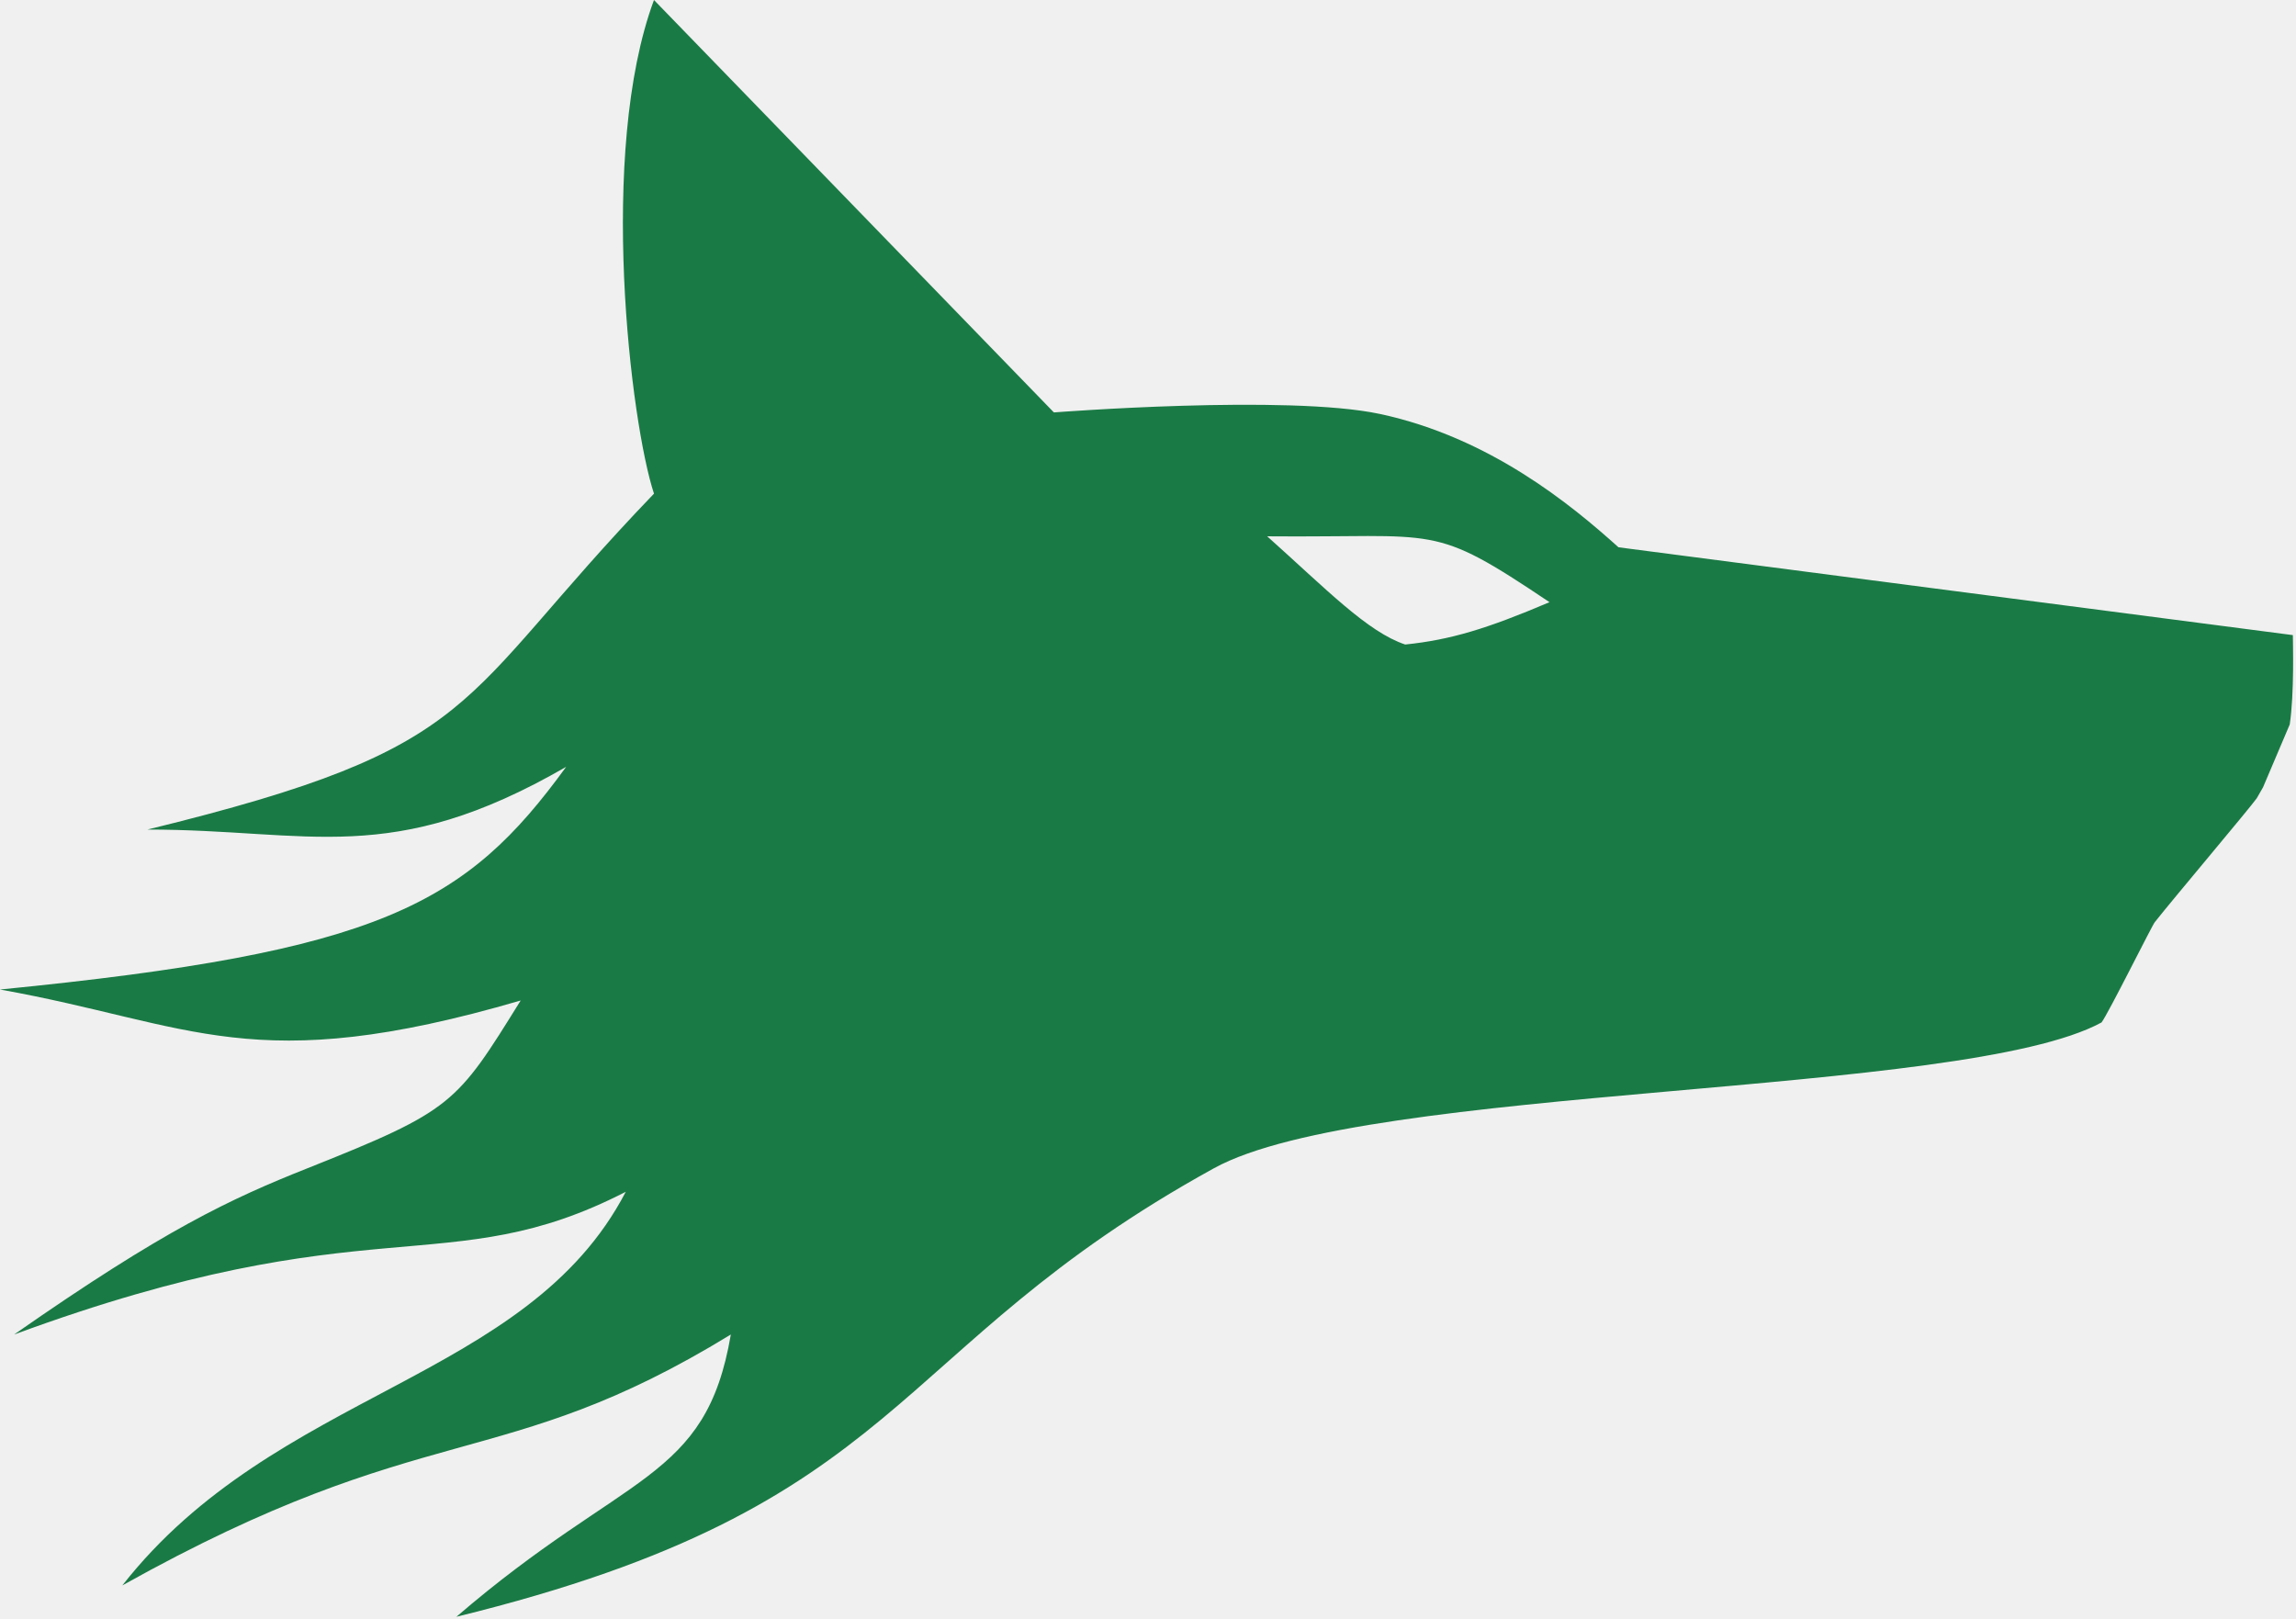
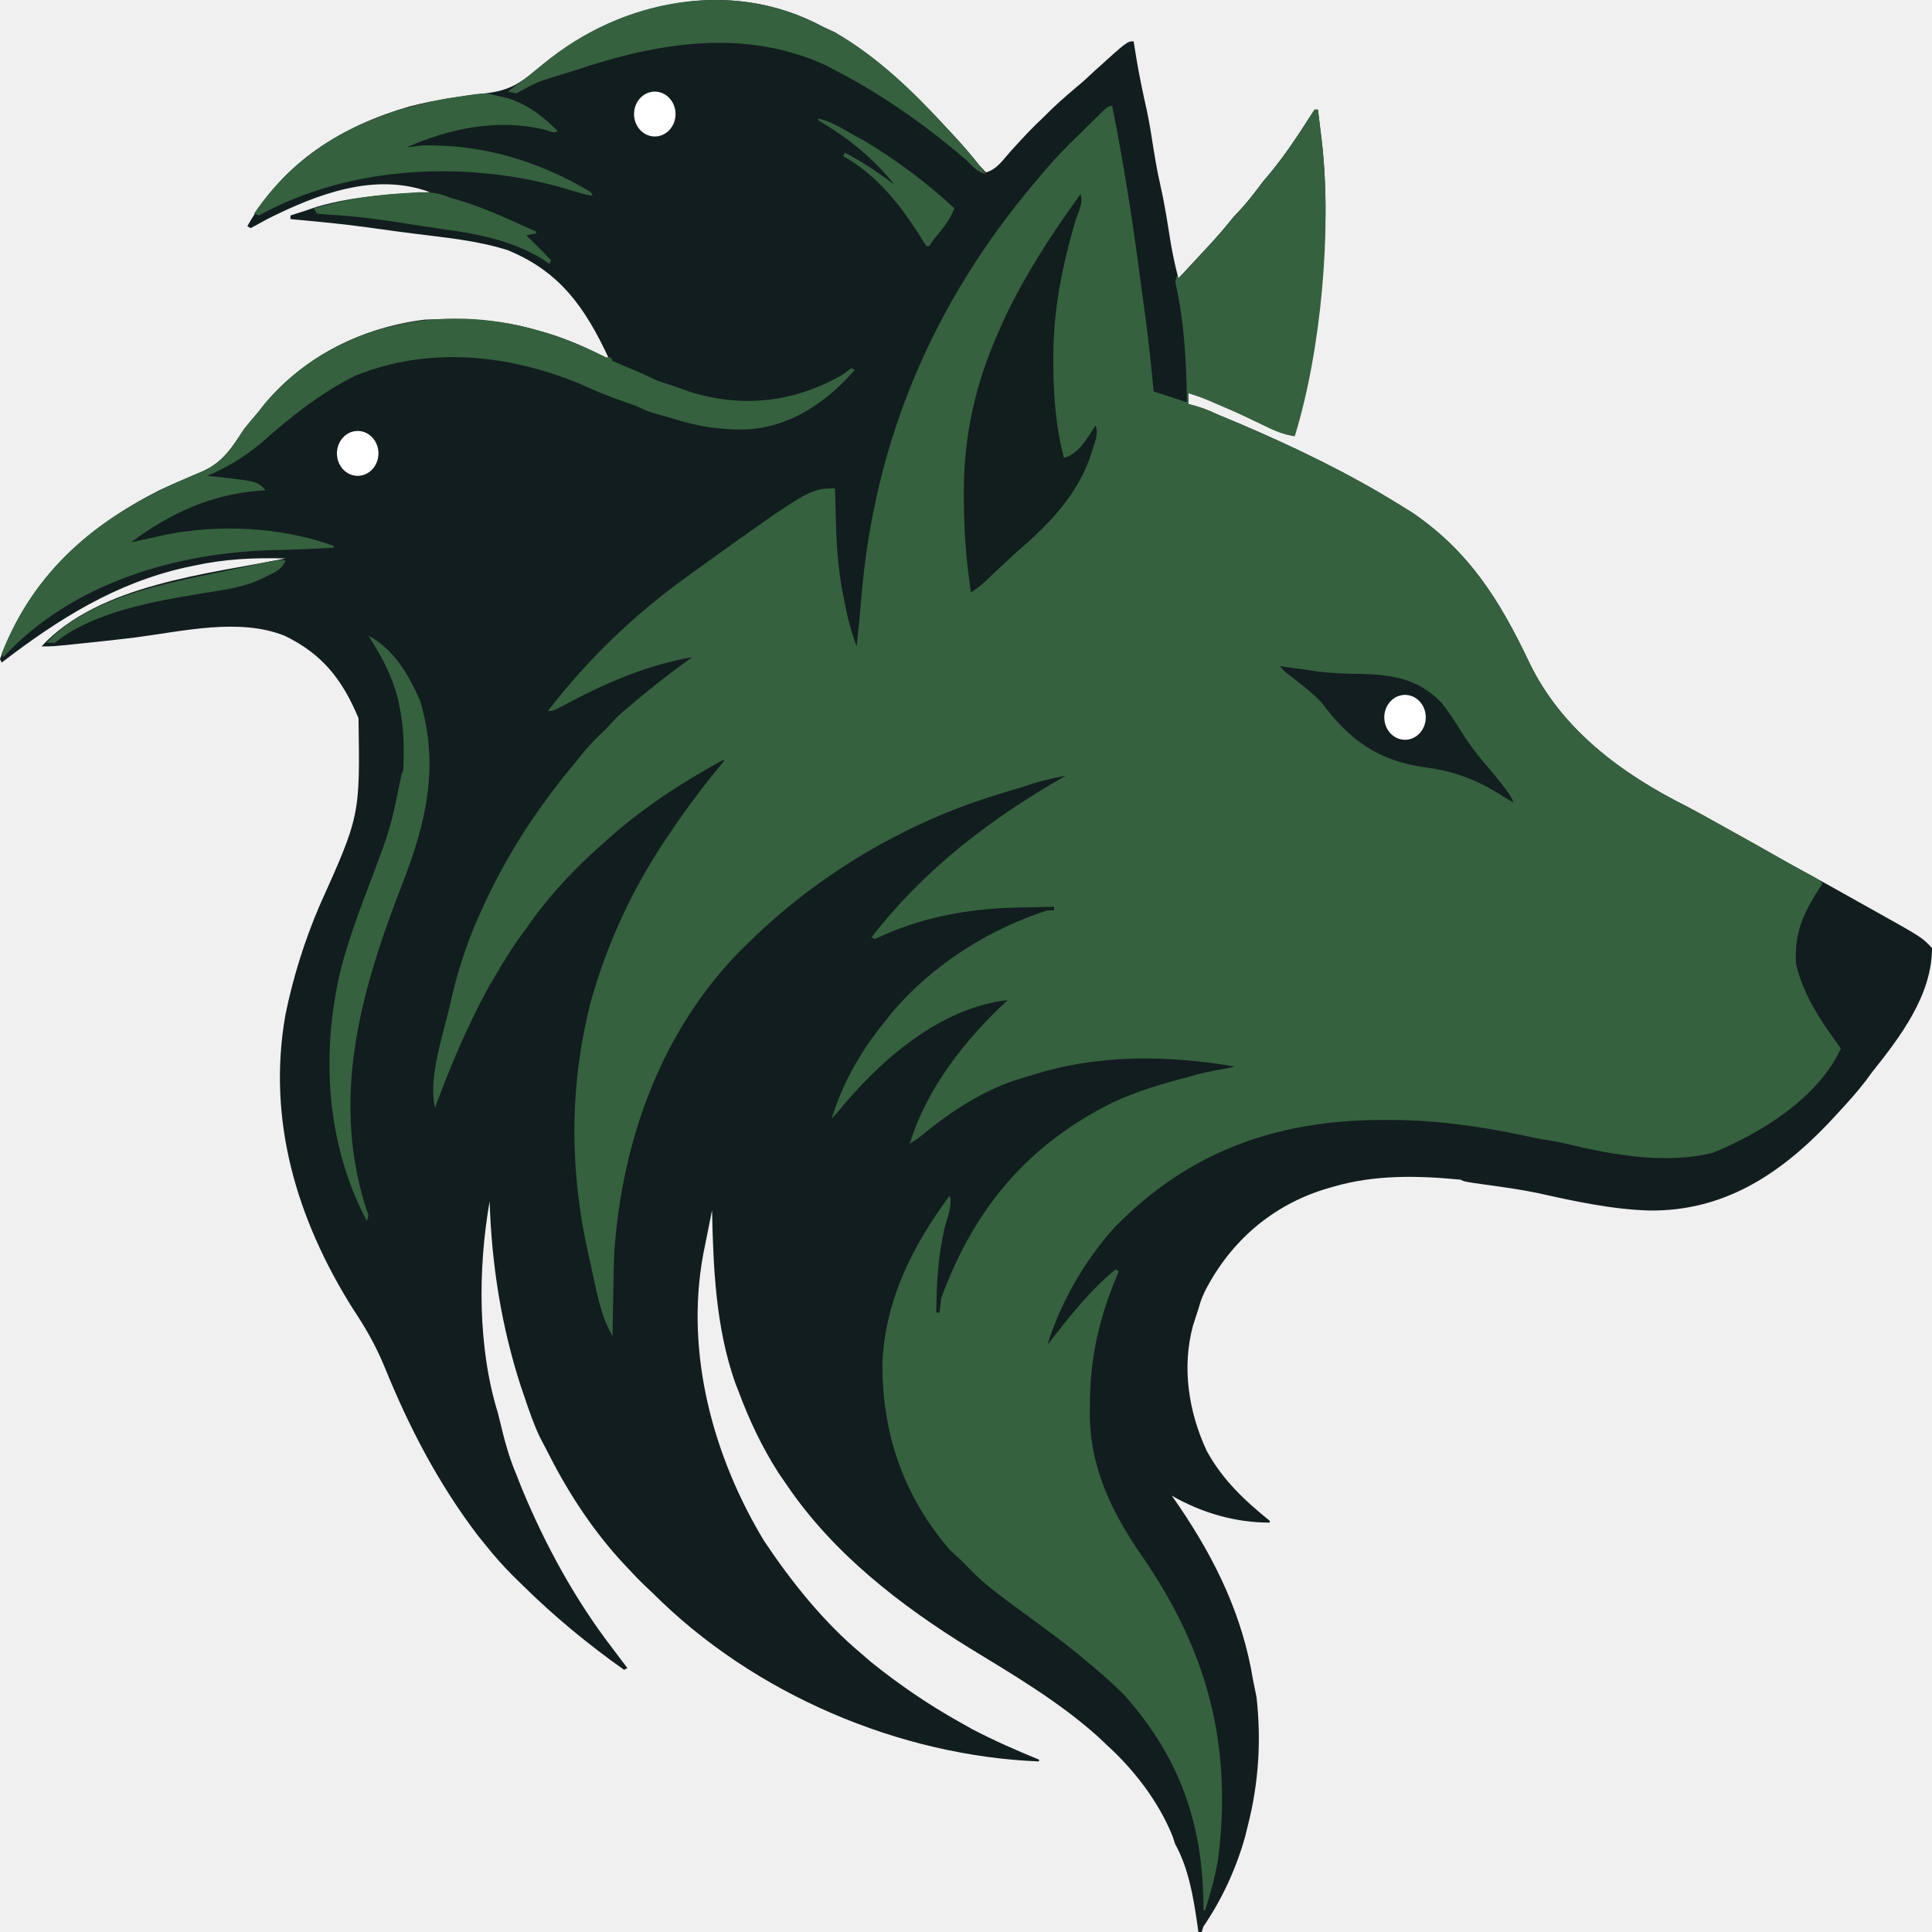
- <svg xmlns="http://www.w3.org/2000/svg" width="732" height="516" viewBox="0 0 732 516" fill="none">
-   <path d="M208.5 0C190.5 48.5 201.1 135 208.5 157.398C144 224.5 155.5 238 47 264.5C99 264.5 124.5 276.832 180.5 244.5C148.5 288.5 121.5 303.5 0 315.5C61.5 326.5 80.5 344 166 319C145.5 352 144.5 354 98 372.5C73.5 382.247 52.5 392 4.5 425.5C118.5 383.5 142.538 409.261 199.5 380C168 440.5 88 443 39 505.5C136.5 451 159.5 470.5 233 425.5C225 472.5 199.5 469 145.5 515.5C290.5 480 281.5 430.633 387 372.5C436 345.5 626 350 670 326C672 323.5 686.383 294.494 687 294C692.5 287 717 258 719.5 254.5L721.5 251L730 231C731.5 221 731 205 731 202.5L516 174.5C501 161 475 139.5 440 132C410.5 125.679 336 131.5 336 131.5L208.5 0ZM494 192C474 200.5 462.5 204 448 205.5C436 201.5 423 188 404 171C459.5 171.5 456 166.5 494 192Z" fill="#1A7A45" />
+ <svg xmlns="http://www.w3.org/2000/svg" width="1000" height="1000" viewBox="0 0 1000 1000" fill="none">
+   <path d="M426.117 13.958C428.101 14.878 430.086 15.798 432.131 16.746C454.424 29.701 472.223 46.967 490.013 66.234C491.915 68.29 493.818 70.346 495.778 72.464C499.626 76.72 503.295 81.004 506.873 85.518C508.007 86.745 509.141 87.972 510.309 89.236C516.103 87.669 519.307 82.503 523.411 77.967C528.919 71.894 534.386 65.939 540.378 60.426C541.689 59.122 543 57.819 544.351 56.476C549.726 51.338 555.349 46.62 560.997 41.839C563.734 39.309 563.734 39.309 566.527 36.727C583.441 21.393 583.441 21.393 586.77 21.393C587.487 25.85 587.487 25.85 588.22 30.396C589.704 39.266 591.525 47.985 593.505 56.737C594.964 63.495 596.017 70.312 597.079 77.154C598.744 87.173 598.744 87.173 600.864 97.084C603.051 106.81 604.504 116.674 606.1 126.53C607.151 132.498 608.386 138.243 609.966 144.067C613.566 140.198 617.163 136.325 620.758 132.451C623.763 129.216 623.763 129.216 626.829 125.916C630.823 121.53 634.62 117.138 638.316 112.47C640.177 110.486 640.177 110.486 642.075 108.462C646.296 103.833 650.001 98.936 653.78 93.882C654.985 92.464 656.19 91.046 657.431 89.584C664.611 80.796 671.007 71.429 677.137 61.762C678.218 60.094 679.299 58.427 680.412 56.708C680.979 56.708 681.546 56.708 682.131 56.708C682.544 60.077 682.955 63.446 683.366 66.815C683.709 69.629 683.709 69.629 684.06 72.5C689.436 118.846 683.759 169.453 670.103 213.769C663.767 212.79 659.326 210.751 653.512 207.902C647.058 204.754 640.614 201.689 634.021 198.899C632.667 198.321 631.314 197.742 629.92 197.146C622.627 193.96 622.627 193.96 615.12 191.464C615.12 197.291 615.12 203.118 615.12 209.122C620.646 210.45 625.409 212.21 630.584 214.698C634.302 216.26 638.025 217.809 641.753 219.345C669.925 231.385 697.933 244.847 724.227 261.166C727.576 263.236 727.576 263.236 730.992 265.348C760.245 285.334 775.978 310.194 791.546 342.952C808.216 377.606 839.468 400.612 872.852 417.297C875.666 418.767 878.459 420.284 881.239 421.827C882.893 422.744 884.547 423.66 886.251 424.604C887.978 425.566 889.705 426.528 891.484 427.52C894.01 428.919 894.01 428.919 896.587 430.348C904.587 434.788 912.569 439.261 920.523 443.798C925.084 446.398 929.667 448.956 934.278 451.45C942.507 455.901 950.672 460.474 958.833 465.068C962.621 467.199 966.413 469.322 970.21 471.435C994.943 485.245 994.943 485.245 1000 490.715C1000 515.322 983.209 537.087 969.072 554.841C967.321 557.215 967.321 557.215 965.535 559.636C961.073 565.409 956.342 570.683 951.407 575.983C949.722 577.8 948.038 579.616 946.302 581.487C920.002 609.069 891.023 626.945 853.841 626.568C834.446 626.019 815.036 621.796 796.07 617.546C786.948 615.641 777.765 614.413 768.553 613.128C757.895 611.619 757.895 611.619 756.014 610.602C733.848 608.44 711.449 607.952 689.863 614.319C687.66 614.957 687.66 614.957 685.413 615.608C658.649 624.062 637.258 641.976 623.711 668.222C621.731 672.607 621.731 672.607 620.275 677.515C619.354 680.371 618.432 683.227 617.483 686.17C611.589 707.927 615.284 730.915 624.57 750.934C632.909 766.166 644.275 776.679 657.217 787.179C657.217 787.485 657.217 787.792 657.217 788.108C639.462 788.108 622.211 783.164 606.529 774.168C607.894 776.142 609.258 778.116 610.664 780.15C629.111 807.423 643.236 836.299 648.625 869.891C649.192 872.651 649.759 875.411 650.344 878.255C652.9 900.38 651.491 922.763 646.048 944.239C645.499 946.462 644.95 948.686 644.384 950.977C639.731 967.447 632.345 983.371 622.852 997.212C622.569 998.132 622.285 999.052 621.993 1000C621.426 1000 620.859 1000 620.275 1000C620.097 998.683 619.918 997.367 619.735 996.01C617.645 981.736 615.21 967.016 608.247 954.462C607.822 953.158 607.397 951.855 606.959 950.512C599.713 932.484 586.883 915.914 573.024 903.347C571.341 901.756 569.657 900.166 567.923 898.526C547.761 880.576 524.714 867.002 502.04 853.162C466.64 831.304 431.56 804.501 407.217 768.591C405.781 766.502 404.346 764.413 402.867 762.26C394.328 748.814 387.932 735.347 382.302 720.265C381.717 718.762 381.131 717.258 380.527 715.709C370.507 687.133 369.185 656.576 368.557 626.401C367.567 631.317 366.584 636.235 365.604 641.154C365.055 643.893 364.507 646.631 363.942 649.453C354.486 700.92 369.398 754.403 395.457 797.518C409.798 818.996 426.423 839.724 445.876 855.951C447.489 857.35 449.101 858.749 450.762 860.191C465.341 871.917 480.432 882.236 496.564 891.266C498.885 892.569 501.206 893.873 503.598 895.216C514.775 901.02 526.198 906.057 537.801 910.782C537.801 911.089 537.801 911.396 537.801 911.712C466.12 908.892 390.344 877.256 337.629 824.353C336.546 823.339 335.463 822.326 334.347 821.281C330.708 817.801 327.26 814.189 323.829 810.47C322.685 809.235 321.541 808 320.363 806.728C305.114 789.671 293.055 770.816 282.646 750.004C281.583 747.973 280.52 745.941 279.424 743.848C276.233 737.076 273.84 730.208 271.478 723.053C270.893 721.366 270.308 719.68 269.706 717.942C259.571 686.821 254.452 654.713 253.436 621.754C247.34 656.612 247.19 697.531 257.732 731.417C258.584 734.841 259.424 738.269 260.256 741.698C262.115 749.107 264.229 756.018 267.182 763.015C268.157 765.488 269.131 767.961 270.135 770.508C282.364 800.019 297.87 828.246 317.01 853.162C318.428 855.041 319.845 856.919 321.306 858.855C322.44 860.35 323.574 861.845 324.742 863.385C324.175 863.692 323.608 863.999 323.024 864.315C304.353 851.047 287.146 836.93 270.619 820.635C268.758 818.814 266.898 816.993 264.981 815.117C260.264 810.312 255.949 805.486 251.718 800.189C250.248 798.368 248.777 796.548 247.262 794.671C226.951 767.975 211.801 738.947 198.991 707.37C194.325 696.058 188.822 686.635 182.131 676.586C153.876 631.298 138.017 579.983 147.766 525.101C151.744 505.651 157.622 486.994 165.331 468.916C186.352 422.189 186.352 422.189 185.567 371.759C177.044 351.287 166.57 338.508 147.605 329.183C123.993 319.57 94.525 326.79 70.111 329.938C61.444 331.027 52.769 331.95 44.083 332.842C42.471 333.011 40.859 333.18 39.198 333.354C27.262 334.584 27.262 334.584 21.478 334.584C51.311 302.312 108.267 297.108 147.766 289.046C131.592 288.613 116.382 289.29 100.515 292.764C98.958 293.09 97.401 293.415 95.797 293.751C59.731 301.905 30.573 320.164 0.859 342.949C0.576 342.335 0.292 341.722 0 341.09C16.14 298.371 44.462 273.302 82.474 253.731C90.121 250.264 97.797 246.911 105.522 243.653C115.637 238.838 120.072 231.647 126.289 222.133C128.821 218.992 131.393 215.888 134.021 212.839C134.977 211.613 135.934 210.386 136.92 209.122C158.213 183.705 188.746 169.191 219.931 165.443C240.209 164.636 258.655 165.262 278.351 171.019C280.106 171.522 281.861 172.025 283.67 172.543C294.724 175.949 304.914 180.562 315.292 185.888C302.707 158.711 289.506 140.369 262.618 129.43C246.662 124.378 230 122.947 213.542 120.834C211.09 120.515 208.639 120.196 206.113 119.868C178.283 116.018 178.283 116.018 150.344 113.399C150.344 112.785 150.344 112.172 150.344 111.54C153.205 110.602 156.069 109.675 158.935 108.752C160.671 108.158 162.408 107.564 164.197 106.951C183.433 101.501 202.691 100.364 222.509 99.459C194.106 89.044 164.4 100.328 138.316 113.399C136.615 114.338 134.914 115.277 133.162 116.245C132.027 116.839 130.893 117.433 129.725 118.046C129.158 117.739 128.591 117.432 128.007 117.116C147.098 83.261 177.349 65.169 212.005 55.071C225.512 51.609 239.187 49.703 252.973 48.076C263.646 46.594 269.158 43.161 277.454 36.197C319.443 1.082 376.835 -12.698 426.117 13.958Z" fill="#121D1F" />
+   <path d="M575.662 54.85C581.771 85.252 586.488 115.758 590.481 146.556C591.315 152.952 592.19 159.342 593.059 165.733C594.677 177.997 595.946 190.296 597.139 202.617C602.809 204.457 608.48 206.297 614.321 208.193C614.059 187.134 613.046 166.427 608.308 145.926C608.591 144.699 608.875 143.473 609.167 142.209C609.45 142.822 609.734 143.435 610.026 144.067C613.626 140.198 617.223 136.325 620.818 132.451C623.824 129.216 623.824 129.216 626.889 125.916C630.883 121.53 634.681 117.138 638.376 112.47C639.617 111.147 640.857 109.824 642.135 108.462C646.357 103.833 650.061 98.936 653.84 93.882C655.045 92.464 656.25 91.046 657.492 89.584C664.671 80.796 671.067 71.429 677.197 61.762C678.278 60.094 679.359 58.427 680.473 56.708C681.04 56.708 681.607 56.708 682.191 56.708C682.604 60.077 683.015 63.446 683.426 66.815C683.77 69.629 683.77 69.629 684.121 72.5C689.497 118.846 683.819 181.534 670.163 225.85C663.827 224.871 659.386 222.832 653.572 219.984C647.118 216.836 640.674 213.771 634.081 210.981C632.728 210.402 631.374 209.823 629.98 209.227C622.687 206.041 622.687 206.041 615.181 203.546C615.181 209.373 615.181 203.118 615.181 209.122C620.706 210.45 625.469 212.21 630.645 214.698C634.363 216.26 638.086 217.809 641.813 219.345C669.985 231.385 697.993 244.847 724.287 261.166C726.52 262.546 728.752 263.926 731.053 265.348C760.305 285.334 776.038 310.194 791.606 342.952C808.276 377.606 839.528 400.612 872.913 417.297C875.726 418.767 878.519 420.284 881.299 421.827C882.953 422.744 884.607 423.66 886.311 424.604C888.902 426.047 888.902 426.047 891.544 427.52C893.228 428.453 894.912 429.386 896.647 430.348C904.619 434.773 912.574 439.231 920.499 443.754C925.538 446.623 930.577 449.422 935.681 452.147C941.641 455.4 941.641 455.4 943.359 457.259C942.03 459.329 940.701 461.399 939.332 463.532C932.059 475.75 928.828 484.629 929.614 499.08C933.556 514.723 941.058 526.375 950.232 539.042C951.083 540.269 951.933 541.495 952.809 542.759C940.74 568.871 910.837 586.671 886.658 596.662C862.387 602.707 835.144 597.877 811.178 592.131C806.01 590.908 800.825 590.067 795.593 589.227C792.9 588.652 790.206 588.077 787.431 587.484C764.57 582.716 741.404 579.57 718.112 579.701C716.49 579.707 714.868 579.713 713.197 579.72C660.688 580.14 615.061 595.877 576.521 635.694C561.367 652.761 549.088 673.606 542.157 696.102C543.468 694.396 544.779 692.69 546.13 690.933C555.718 678.831 565.541 666.674 577.38 657.069C577.947 657.376 578.514 657.683 579.098 657.999C578.088 660.452 577.078 662.906 576.038 665.434C568.219 685.503 564.186 704.781 564.171 726.538C564.15 728.148 564.129 729.759 564.107 731.417C564.047 760.469 576.231 784.173 591.985 806.695C624.799 854.749 638.084 903.21 630.43 962.826C628.808 971.849 626.474 980.142 623.772 988.848C623.488 988.848 623.205 988.848 622.913 988.848C622.89 986.962 622.868 985.077 622.845 983.134C622.038 941.338 609.294 908.403 582.481 877.965C578.075 873.44 573.553 869.324 568.789 865.244C567.616 864.235 566.443 863.227 565.235 862.187C556.899 855.082 548.382 848.433 539.579 842.01C509.774 820.221 509.774 820.221 497.483 807.624C494.506 804.864 494.506 804.864 491.469 802.048C467.905 774.597 456.342 742.217 456.753 704.822C458.443 671.915 472.786 644.23 491.469 618.966C493.376 623.091 489.839 631.681 488.892 635.694C485.51 650.327 484.796 664.307 484.596 679.374C485.163 679.374 485.73 679.374 486.315 679.374C486.598 676.92 486.882 674.467 487.174 671.939C504.542 624.473 532.801 592.154 575.762 570.73C588.296 564.906 601.068 561.024 614.321 557.629C617.086 556.853 617.086 556.853 619.906 556.061C624.893 554.773 629.876 553.844 634.94 552.982C636.358 552.675 637.775 552.369 639.236 552.053C604.358 546.05 567.646 545.57 533.565 556.699C531.9 557.179 530.234 557.658 528.518 558.152C508.423 564.249 491.565 575.68 475.146 589.227C473.729 590.147 472.311 591.067 470.851 592.015C479.892 562.673 500.071 537.572 521.538 517.667C486.408 521.691 455.652 548.481 433.05 576.216C431.774 577.596 431.774 577.596 430.473 579.004C436.303 560.081 445.781 543.704 457.964 528.819C458.992 527.515 460.019 526.212 461.078 524.869C482.197 499.485 511.993 480.867 542.157 471.199C543.291 471.199 544.425 471.199 545.593 471.199C545.593 470.586 545.593 469.972 545.593 469.34C540.313 469.447 535.033 469.565 529.753 469.689C527.54 469.732 527.54 469.732 525.281 469.776C500.305 470.389 475.717 475.055 452.809 486.069C452.242 485.762 451.675 485.455 451.091 485.139C479.335 448.929 513.065 423.571 551.607 401.498C544.172 402.917 537.307 404.485 530.129 407.074C526.384 408.201 522.639 409.327 518.894 410.45C499.559 416.26 481.185 423.588 463.119 433.096C460.957 434.227 458.795 435.358 456.568 436.523C431.832 450.301 409.083 466.834 388.376 486.998C387.211 488.133 386.046 489.267 384.846 490.436C343.359 531.631 321.915 588.694 317.93 648.705C317.639 656.255 317.5 663.803 317.393 671.358C317.36 673.305 317.326 675.252 317.292 677.257C317.212 681.99 317.141 686.723 317.071 691.455C310.683 681.09 308.51 666.67 305.795 654.746C305.423 653.125 305.051 651.504 304.667 649.834C295.266 608.05 294.579 566.835 304.184 525.102C304.769 522.543 304.769 522.543 305.365 519.932C314.553 486.675 328.699 457.134 347.998 429.378C349.239 427.557 350.479 425.736 351.757 423.86C359.02 413.562 366.582 403.655 374.631 394.063C374.631 393.756 374.631 393.45 374.631 393.134C352.393 405.296 330.917 419.266 311.916 436.813C310.109 438.423 308.301 440.033 306.439 441.692C293.9 453.387 282.255 466.089 272.397 480.493C270.944 482.486 269.491 484.48 267.994 486.533C263.709 492.714 259.858 499.035 256.074 505.585C255.029 507.329 253.983 509.074 252.906 510.871C241.984 530.905 233.073 551.837 225.146 573.428C221.582 558.004 229.283 535.693 232.878 520.455C233.483 517.718 233.483 517.718 234.1 514.926C237.735 499.848 242.717 485.109 249.201 471.199C249.941 469.591 250.681 467.984 251.443 466.327C264.171 439.19 280.124 415.63 299.029 393.134C300.323 391.543 301.616 389.952 302.949 388.313C306.346 384.328 309.832 380.851 313.634 377.335C315.619 375.188 317.603 373.041 319.648 370.829C332.137 359.942 344.889 349.652 358.308 340.161C334.564 344.197 311.971 354.104 290.623 365.725C286.143 368.041 286.143 368.041 283.565 368.041C304.682 340.689 328.355 318.1 355.73 298.34C357.206 297.269 358.681 296.198 360.2 295.094C419.21 252.802 419.21 252.802 432.191 252.802C432.243 254.73 432.295 256.659 432.349 258.646C432.421 261.203 432.493 263.759 432.567 266.393C432.637 268.916 432.706 271.439 432.778 274.039C433.218 286.297 434.289 297.668 436.755 309.666C437.265 312.19 437.776 314.715 438.302 317.315C439.675 323.283 441.286 328.867 443.359 334.584C444.319 326.131 445.178 317.688 445.829 309.202C452.713 226.606 483.873 155.833 535.284 94.812C536.861 92.933 538.438 91.055 540.062 89.12C545.941 82.249 551.947 75.851 558.48 69.719C561.084 67.132 561.084 67.132 563.742 64.492C573.484 54.85 573.484 54.85 575.662 54.85Z" fill="#35613E" />
+   <path d="M278.351 171.019C280.126 171.533 281.901 172.047 283.73 172.576C294.137 175.804 303.747 180.072 313.574 184.959C314.424 184.959 315.275 184.959 316.151 184.959C316.435 185.572 316.718 186.186 317.01 186.818C320.786 188.439 324.564 190.056 328.367 191.602C332.365 193.277 336.288 195.157 340.206 197.04C343.06 198.005 345.924 198.935 348.797 199.829C351.349 200.749 353.9 201.669 356.529 202.617C383.759 211.28 410.513 208.459 435.567 194.252C437.268 193.026 438.969 191.799 440.722 190.535C441.289 190.842 441.856 191.148 442.44 191.464C427.061 209.109 408.024 221.485 385.299 222.304C371.989 222.462 360.714 220.643 347.938 216.557C345.688 215.924 343.438 215.292 341.119 214.64C335.052 212.839 335.052 212.839 329.038 210.051C326.128 208.983 323.21 207.939 320.286 206.915C313.61 204.534 307.154 201.886 300.687 198.899C263.225 183.312 222.008 179.1 183.956 194.427C165.795 203.448 150.23 215.933 134.88 229.568C126.099 236.754 117.581 241.886 107.388 246.296C110.817 246.641 110.817 246.641 114.315 246.993C133.333 249.27 133.333 249.27 137.457 253.731C136.242 253.822 135.027 253.913 133.776 254.007C109.071 256.103 88.239 265.486 67.869 280.682C70.793 280.05 70.793 280.05 73.776 279.404C76.079 278.906 78.383 278.408 80.756 277.894C82.174 277.568 83.591 277.242 85.052 276.907C113.266 271.184 145.279 272.66 172.68 282.541C172.68 282.848 172.68 283.154 172.68 283.47C162.028 284.172 151.403 284.516 140.732 284.748C91.58 286.175 37.559 301.39 1.718 340.161C1.435 339.547 1.151 338.934 0.859 338.302C17.859 294.719 50.621 268.174 90.257 250.202C95.334 247.989 100.422 245.804 105.522 243.653C115.637 238.838 120.072 231.647 126.289 222.133C128.821 218.992 131.393 215.888 134.021 212.839C134.977 211.613 135.934 210.386 136.92 209.122C172.252 166.948 229.166 156.629 278.351 171.019Z" fill="#35613E" />
+   <path d="M559.278 100.388C560.797 105.316 558.108 109.652 556.607 114.368C549.763 137.696 545.034 161.15 545.21 185.656C545.217 187.369 545.224 189.082 545.231 190.848C545.384 206.639 546.68 221.726 550.687 237.003C558.592 234.865 562.491 227.016 567.01 220.274C569.001 224.58 566.161 229.906 564.993 234.309C558.291 255.802 542.712 271.618 526.632 285.329C521.3 290.245 515.975 295.163 510.739 300.198C507.732 302.987 507.732 302.987 502.577 306.704C500.274 291.104 498.962 276.268 498.926 260.469C498.908 258.575 498.891 256.681 498.872 254.729C498.803 225.186 505.157 197.492 517.182 171.019C518.228 168.661 519.273 166.303 520.35 163.874C530.587 142.53 543.086 123.065 556.701 104.105C557.552 102.879 558.402 101.652 559.278 100.388Z" fill="#121D1E" />
+   <path d="M426.117 13.958C428.101 14.878 430.086 15.798 432.131 16.746C454.424 29.701 472.223 46.967 490.013 66.234C491.915 68.29 493.818 70.346 495.778 72.464C500.931 78.163 505.71 83.946 510.309 90.165C505.695 88.917 503.513 86.164 500 82.73C479.108 64.726 456.236 48.753 432.131 36.263C430.518 35.419 428.906 34.576 427.244 33.707C385.252 14.468 340.165 22.102 298.11 36.263C295.629 37.029 293.149 37.796 290.593 38.586C278.406 42.271 278.406 42.271 267.182 48.344C265.765 48.038 264.347 47.731 262.887 47.415C265.036 45.671 267.233 43.993 269.491 42.42C273.505 39.456 277.308 36.352 281.143 33.126C321.69 -0.635 379.33 -11.348 426.117 13.958Z" fill="#35613E" />
+   <path d="M256.014 49.274C258.105 49.734 260.195 50.194 262.35 50.668C272.838 53.956 280.749 59.817 288.66 67.861C286.942 68.79 286.942 68.79 281.518 66.989C257.161 61.38 233.325 66.34 210.481 76.225C213.033 75.918 215.584 75.611 218.213 75.296C249.231 74.45 278.854 83.263 305.842 99.459C306.125 100.072 306.409 100.685 306.701 101.317C301.546 100.388 301.546 100.388 294.674 98.239C243.456 82.729 181.626 85.219 134.021 111.54C133.17 111.233 132.32 110.927 131.443 110.611C155.717 74.946 191.908 57.906 231.418 50.962C250.934 47.9 250.934 47.9 256.014 49.274Z" fill="#35613E" />
+   <path d="M190.722 329.008C203.795 336.079 211.218 348.646 217.354 362.465C227.714 396.803 220.431 426.358 207.85 458.537C186.368 514.012 170.438 570.115 190.722 629.189C190.438 630.109 190.155 631.029 189.863 631.977C168.813 592.128 165.88 545.076 176.55 501.098C180.671 485.687 186.149 470.899 191.799 456.083C202.053 429.009 202.053 429.009 207.904 400.568C208.187 399.955 208.471 399.342 208.763 398.71C209.124 388.045 209.181 377.571 207.045 367.112C206.673 365.272 206.3 363.432 205.917 361.536C203.007 350.344 198.416 341.446 192.44 331.796C191.873 330.876 191.306 329.956 190.722 329.008Z" fill="#35613E" />
+   <path d="M662.371 344.807C664.356 345.076 666.34 345.344 668.385 345.621C672.212 346.138 672.212 346.138 676.117 346.666C678.244 346.988 680.372 347.311 682.564 347.643C689.899 348.529 697.036 348.746 704.414 348.815C720.804 349.263 734.235 351.213 746.403 364.033C750.02 368.795 753.175 373.505 756.336 378.612C761.107 386.318 766.392 392.934 772.337 399.639C781.466 411.026 781.466 411.026 783.505 415.438C780.209 413.655 777.02 411.646 773.84 409.63C761.958 402.652 751.101 398.948 737.791 397.189C714.011 393.908 698.952 383.817 683.849 363.394C678.012 357.432 671.483 352.616 664.948 347.595C664.098 346.675 663.247 345.755 662.371 344.807Z" fill="#131E20" />
+   <path d="M232.818 102.247C235.263 102.975 237.708 103.703 240.228 104.454C253.001 108.564 265.21 114.35 277.491 119.904C277.491 120.211 277.491 120.518 277.491 120.834C274.94 121.294 274.94 121.294 272.337 121.763C274.33 123.689 274.33 123.689 276.364 125.655C279.385 128.615 282.341 131.656 285.223 134.774C284.94 135.387 284.656 136.001 284.364 136.633C282.663 135.425 282.663 135.425 280.928 134.193C265.439 124.768 248.04 121.165 230.593 118.804C223.679 117.852 216.787 116.753 209.89 115.664C196.745 113.631 183.754 111.791 170.479 111.134C168.37 110.961 166.262 110.789 164.089 110.611C163.522 109.691 162.955 108.771 162.371 107.823C177.642 103.468 192.562 100.98 208.333 100.039C211.124 99.86 213.915 99.68 216.79 99.495C223.135 99.464 227.028 99.835 232.818 102.247Z" fill="#35613E" />
+   <path d="M423.54 61.355C430.151 62.786 435.603 66.392 441.581 69.719C443.601 70.831 445.621 71.943 447.702 73.088C464.299 83.063 479.566 94.452 493.986 107.823C491.509 114.522 487.149 119.121 482.818 124.551C482.251 125.471 481.684 126.391 481.1 127.339C480.533 127.339 479.966 127.339 479.381 127.339C478.726 126.266 478.07 125.192 477.395 124.086C466.765 106.936 453.705 90.218 436.426 80.872C436.71 80.258 436.993 79.645 437.285 79.013C446.481 83.811 454.756 89.326 463.058 95.741C451.931 81.697 438.522 71.064 423.54 62.285C423.54 61.978 423.54 61.671 423.54 61.355Z" fill="#35613E" />
+   <path d="M147.766 289.976C146.109 295.355 140.717 296.719 136.329 299.135C126.494 304.003 116.056 305.277 105.455 306.994C81.198 310.965 48.449 316.419 28.351 332.726C26.933 332.726 25.515 332.726 24.055 332.726C48.085 306.731 93.658 300.624 125.565 293.673C129.369 292.842 133.168 291.983 136.967 291.123C142.612 289.976 142.612 289.976 147.766 289.976Z" fill="#35613E" />
+   <path d="M195.876 234.679C195.876 241.095 191.068 246.296 185.137 246.296C179.207 246.296 174.399 241.095 174.399 234.679C174.399 228.263 179.207 223.062 185.137 223.062C191.068 223.062 195.876 228.263 195.876 234.679Z" fill="white" />
+   <path d="M349.656 59.032C349.656 65.448 344.848 70.649 338.918 70.649C332.987 70.649 328.179 65.448 328.179 59.032C328.179 52.616 332.987 47.415 338.918 47.415C344.848 47.415 349.656 52.616 349.656 59.032Z" fill="white" />
+   <path d="M737.973 371.294C737.973 377.71 733.165 382.911 727.234 382.911C721.303 382.911 716.495 377.71 716.495 371.294C716.495 364.878 721.303 359.677 727.234 359.677C733.165 359.677 737.973 364.878 737.973 371.294Z" fill="white" />
</svg>
